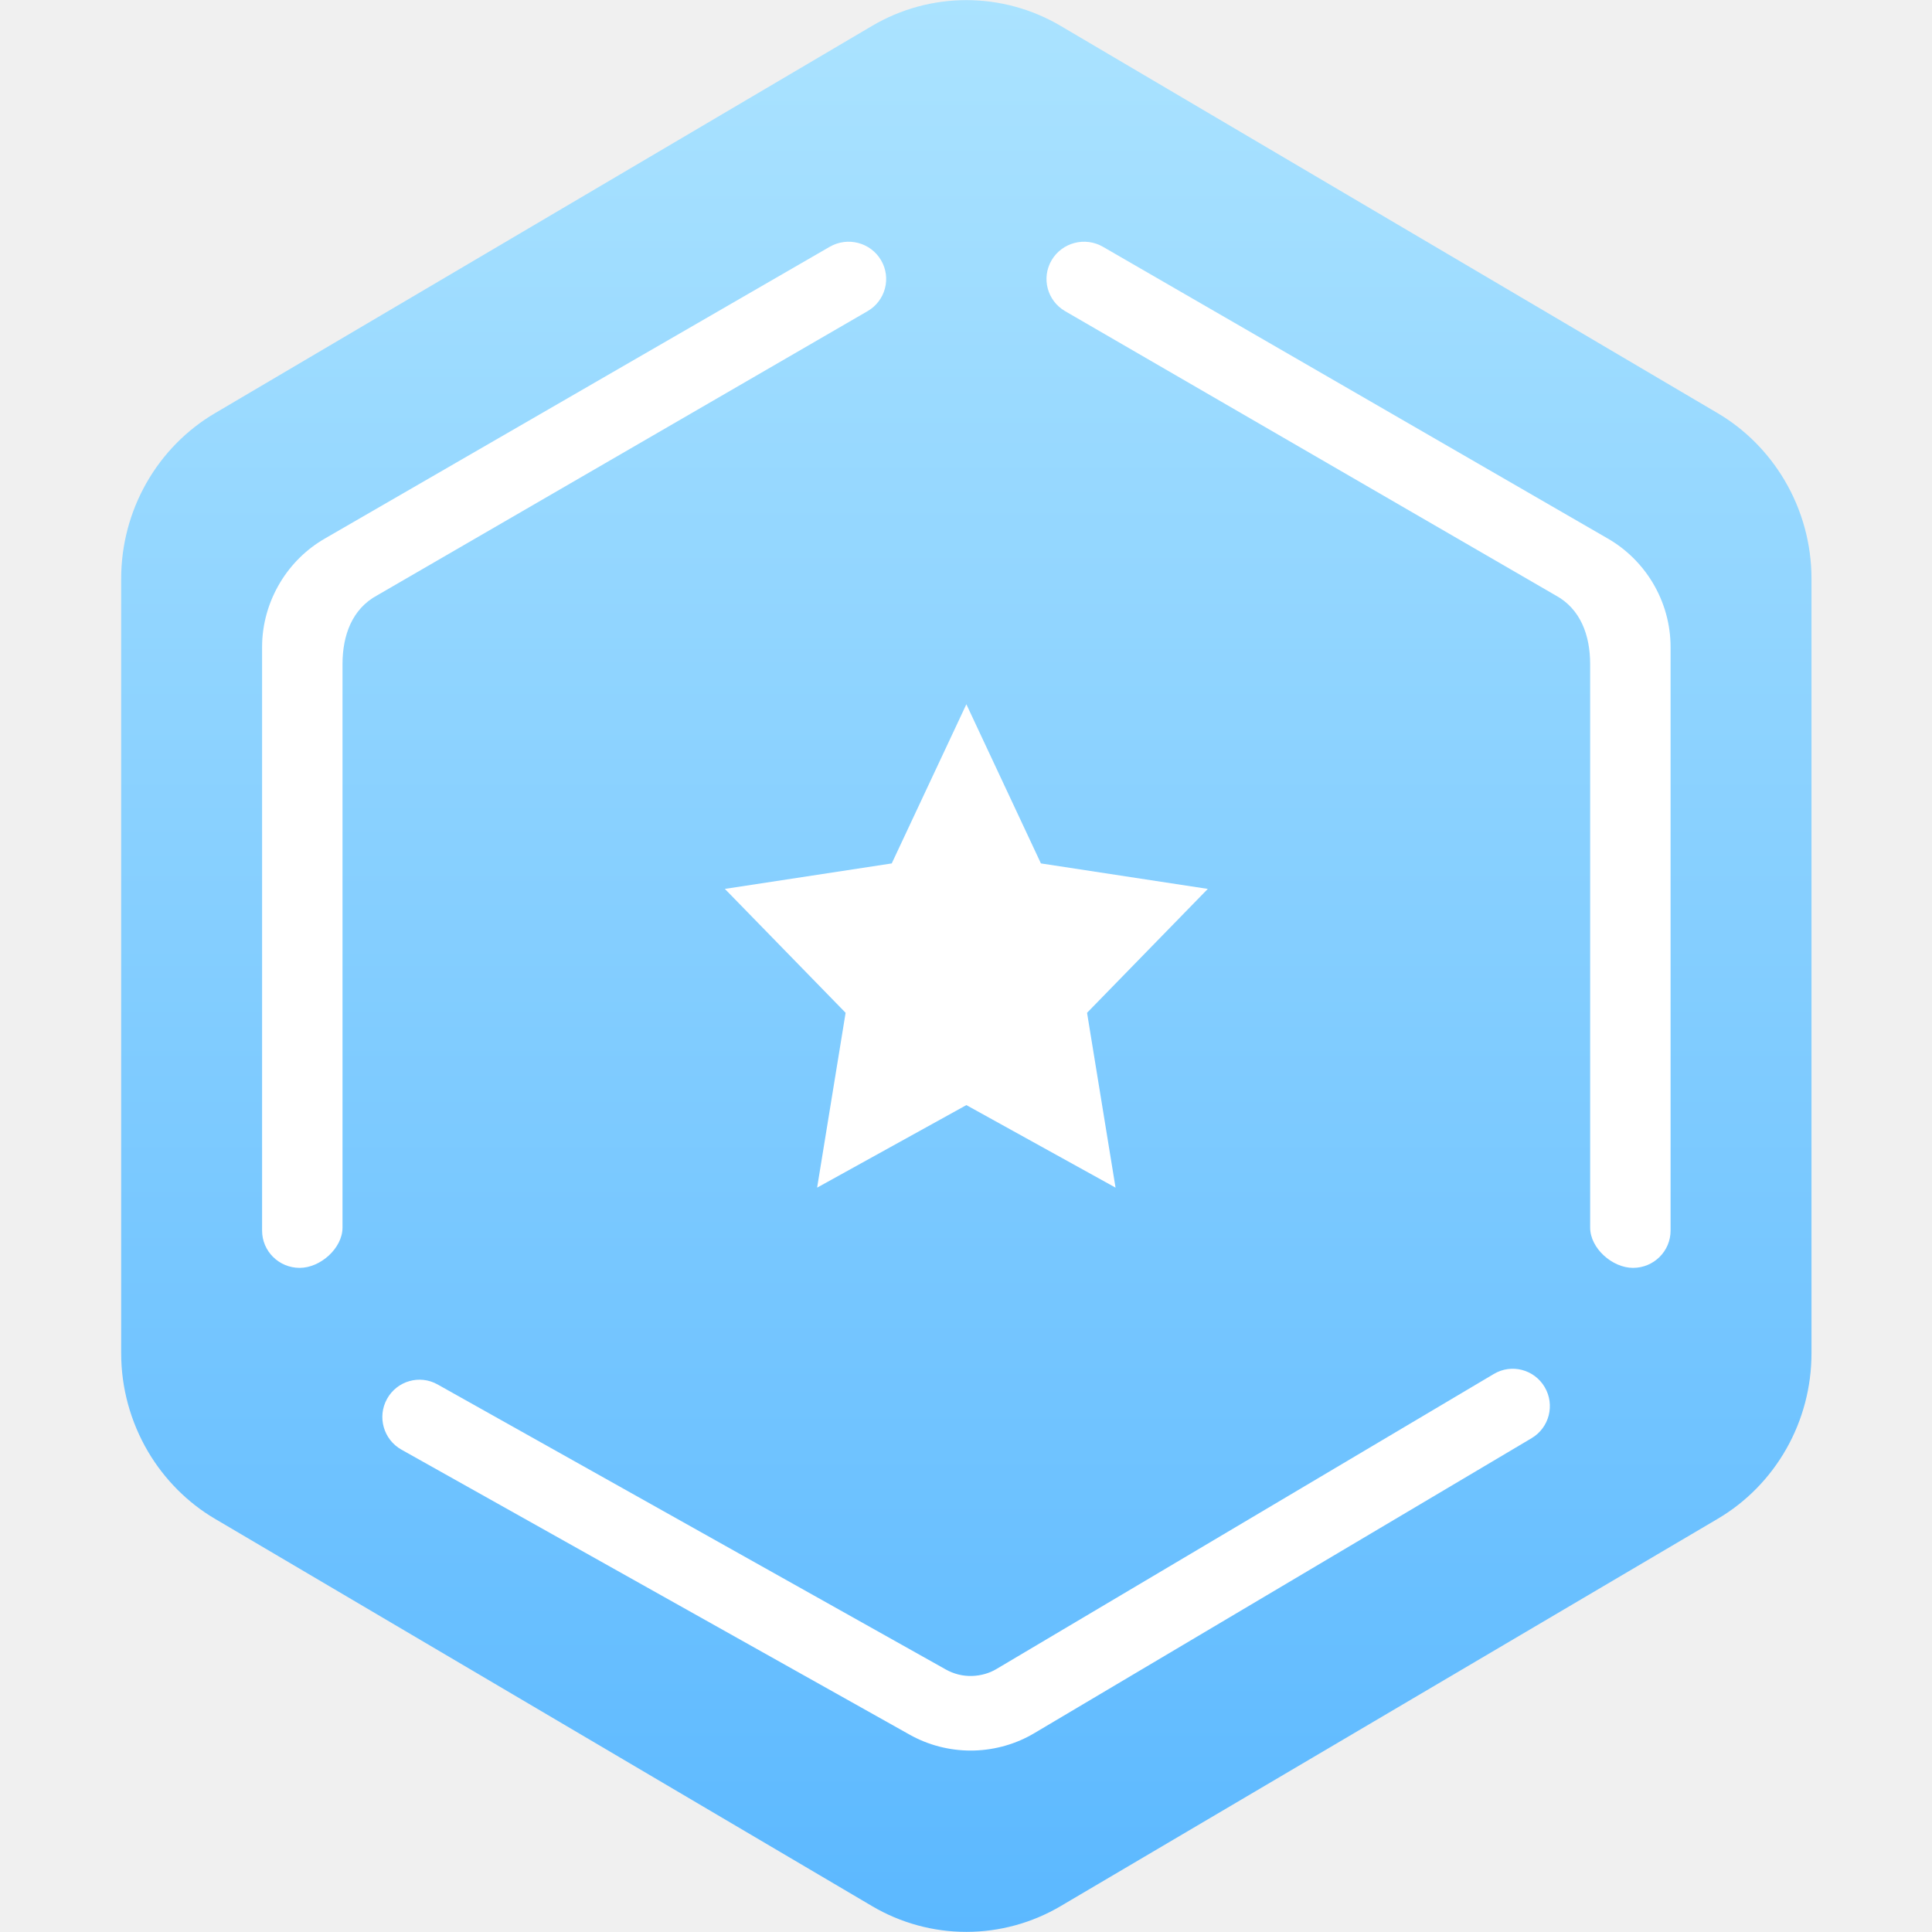
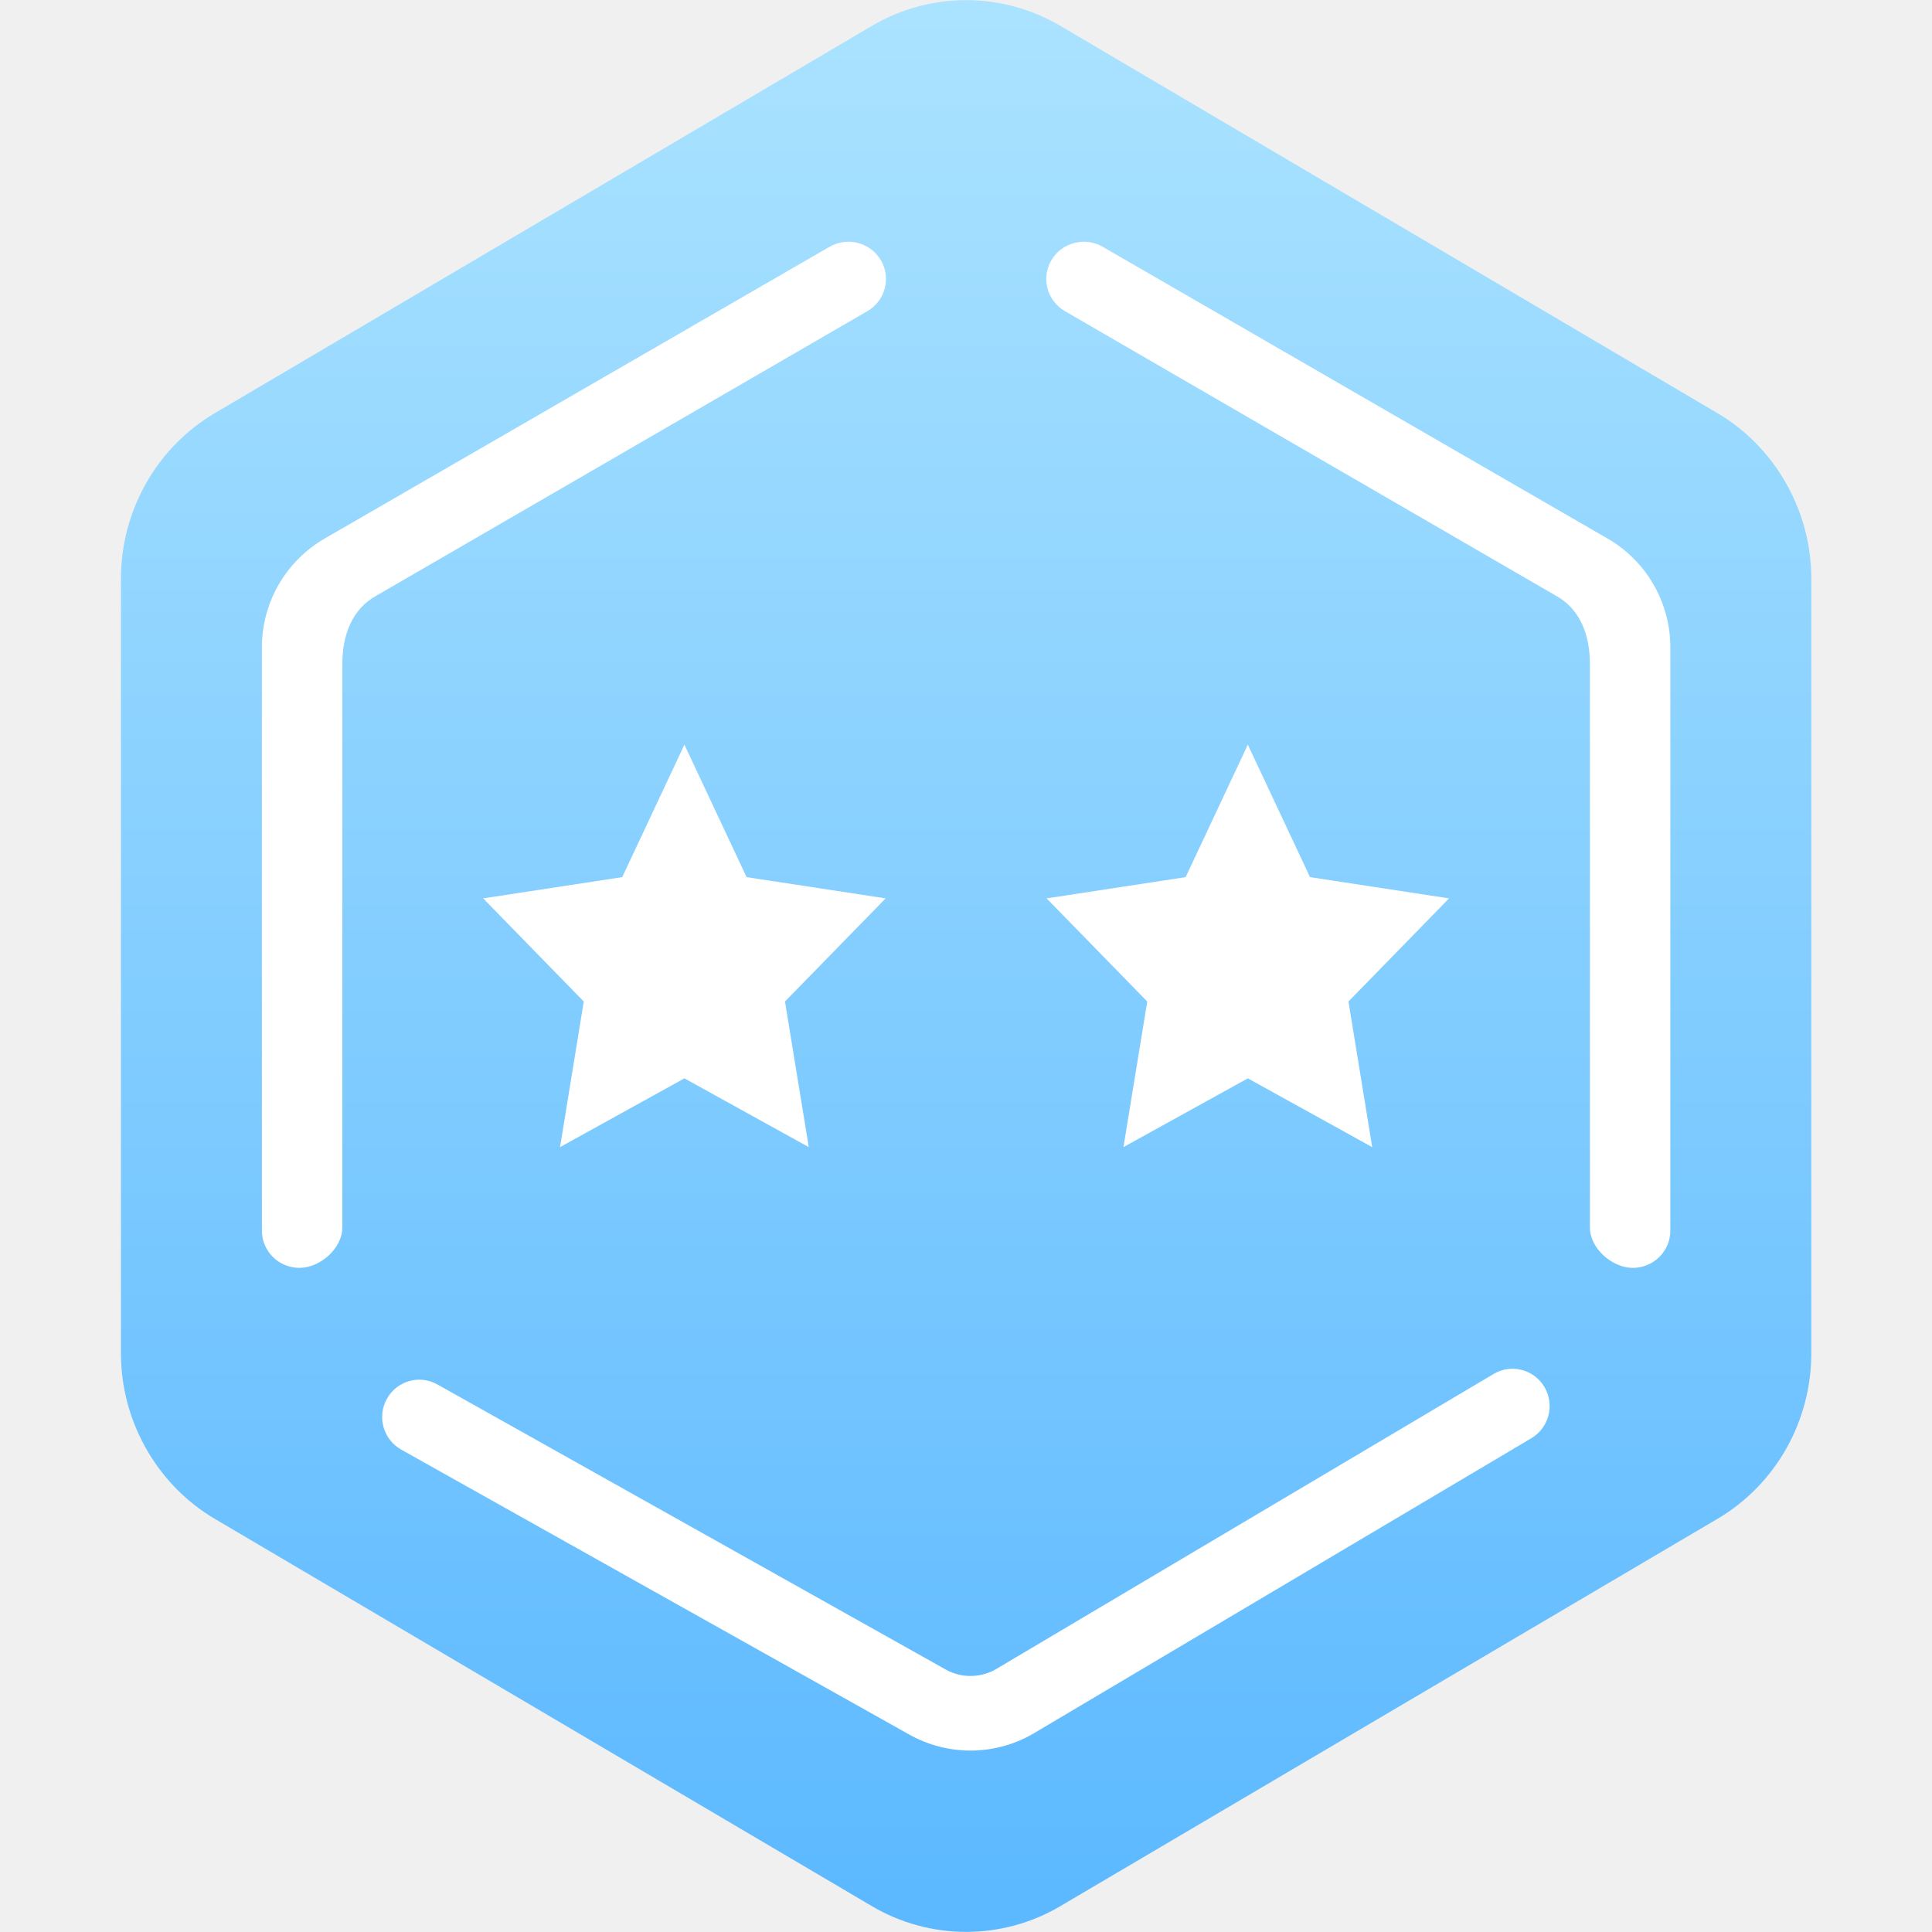
<svg xmlns="http://www.w3.org/2000/svg" version="1.1" width="32" height="32" viewBox="0 0 32 32">
  <defs>
    <linearGradient id="gradient1" x1="50.000%" y1="0.000%" x2="50.000%" y2="100.000%">
      <stop offset="0%" stop-color="#ABE3FF" />
      <stop offset="100%" stop-color="#5BB8FF" />
    </linearGradient>
  </defs>
-   <g id="icon_rank_04_act">
-     <path id="bg" d="M29.557,7.953 C29.285,7.494 28.903,7.110 28.451,6.844 C28.451,6.844 17.568,0.429 17.568,0.429 C17.094,0.149 16.553,0.002 16.006,0.002 C15.458,0.002 14.918,0.149 14.444,0.429 C14.444,0.429 3.560,6.844 3.560,6.844 C3.089,7.121 2.696,7.522 2.424,8.002 C2.151,8.482 2.007,9.030 2.007,9.585 C2.007,9.585 2.007,22.415 2.007,22.415 C2.007,22.988 2.162,23.552 2.454,24.047 C2.726,24.506 3.108,24.890 3.560,25.156 C3.560,25.156 14.444,31.571 14.444,31.571 C14.918,31.851 15.458,31.998 16.006,31.998 C16.553,31.998 17.094,31.851 17.568,31.571 C17.568,31.571 28.451,25.156 28.451,25.156 C28.922,24.879 29.315,24.478 29.587,23.998 C29.860,23.518 30.004,22.970 30.004,22.415 C30.004,22.415 30.004,9.585 30.004,9.585 C30.004,9.012 29.850,8.448 29.557,7.953 z" fill="url(#gradient1)" />
-     <path id="beam" d="M27.048,21.000 C26.704,21.000 26.338,20.674 26.338,20.333 C26.338,20.333 26.338,11.000 26.338,11.000 C26.338,10.523 26.179,10.085 25.765,9.861 C24.396,9.068 17.642,5.154 17.642,5.154 C17.345,4.982 17.245,4.605 17.418,4.310 C17.591,4.016 17.972,3.916 18.269,4.088 C18.269,4.088 26.632,8.921 26.632,8.921 C26.934,9.095 27.189,9.346 27.371,9.647 C27.567,9.972 27.670,10.342 27.670,10.717 C27.670,10.717 27.670,20.383 27.670,20.383 C27.670,20.724 27.391,21.000 27.048,21.000 zM18.005,16.775 L18.477,19.671 L16.006,18.304 L13.534,19.671 L14.006,16.775 L12.006,14.723 L14.770,14.301 L16.006,11.665 L17.241,14.301 L20.005,14.723 L18.005,16.775 zM14.369,5.154 C14.369,5.154 7.615,9.068 6.247,9.861 C5.832,10.085 5.673,10.523 5.673,11.000 C5.673,11.000 5.673,20.333 5.673,20.333 C5.673,20.674 5.307,21.000 4.964,21.000 C4.620,21.000 4.341,20.724 4.341,20.383 C4.341,20.383 4.341,10.717 4.341,10.717 C4.341,10.342 4.445,9.972 4.641,9.647 C4.822,9.346 5.077,9.095 5.379,8.921 C5.379,8.921 13.742,4.088 13.742,4.088 C14.040,3.916 14.420,4.016 14.593,4.310 C14.766,4.605 14.666,4.982 14.369,5.154 zM7.248,22.931 C7.248,22.931 15.664,27.651 15.664,27.651 C15.797,27.726 15.950,27.765 16.104,27.759 C16.247,27.754 16.385,27.715 16.503,27.645 C16.503,27.645 24.743,22.757 24.743,22.757 C25.035,22.583 25.412,22.681 25.585,22.975 C25.758,23.269 25.661,23.647 25.368,23.821 C25.368,23.821 17.129,28.708 17.129,28.708 C16.833,28.884 16.491,28.983 16.140,28.994 C16.120,28.994 16.100,28.995 16.080,28.995 C15.723,28.995 15.373,28.904 15.064,28.730 C15.064,28.730 6.648,24.010 6.648,24.010 C6.352,23.843 6.245,23.467 6.411,23.169 C6.577,22.871 6.951,22.764 7.248,22.931 z" fill="#FFFFFF" />
+   <g id="icon_rank_05_act">
+     <path id="bg" d="M29.553,7.953 C29.282,7.494 28.899,7.110 28.448,6.844 C28.448,6.844 17.564,0.429 17.564,0.429 C17.090,0.149 16.550,0.002 16.002,0.002 C15.454,0.002 14.914,0.149 14.440,0.429 C14.440,0.429 3.556,6.844 3.556,6.844 C3.086,7.121 2.693,7.522 2.421,8.002 C2.148,8.482 2.003,9.030 2.003,9.585 C2.003,9.585 2.003,22.415 2.003,22.415 C2.003,22.988 2.158,23.552 2.451,24.047 C2.722,24.506 3.105,24.890 3.556,25.156 C3.556,25.156 14.440,31.571 14.440,31.571 C14.914,31.851 15.454,31.998 16.002,31.998 C16.550,31.998 17.090,31.851 17.564,31.571 C17.564,31.571 28.448,25.156 28.448,25.156 C28.919,24.879 29.311,24.478 29.584,23.998 C29.856,23.518 30.001,22.970 30.001,22.415 C30.001,22.415 30.001,9.585 30.001,9.585 C30.001,9.012 29.846,8.448 29.553,7.953 z" fill="url(#gradient1)" />
+     <path id="beam" d="M27.044,21.000 C26.700,21.000 26.334,20.674 26.334,20.333 C26.334,20.333 26.334,11.000 26.334,11.000 C26.334,10.523 26.176,10.085 25.761,9.861 C24.392,9.068 17.639,5.154 17.639,5.154 C17.342,4.982 17.241,4.605 17.414,4.310 C17.587,4.016 17.968,3.916 18.265,4.088 C18.265,4.088 26.628,8.921 26.628,8.921 C26.930,9.095 27.186,9.346 27.367,9.647 C27.563,9.972 27.666,10.342 27.666,10.717 C27.666,10.717 27.666,20.383 27.666,20.383 C27.666,20.724 27.388,21.000 27.044,21.000 zM19.638,14.528 L20.668,12.334 L21.698,14.528 L24.001,14.880 L22.335,16.588 L22.728,19.000 L20.668,17.861 L18.608,19.000 L19.002,16.588 L17.335,14.880 L19.638,14.528 zM25.582,22.975 C25.754,23.269 25.657,23.647 25.365,23.821 C25.365,23.821 17.125,28.708 17.125,28.708 C16.829,28.884 16.487,28.983 16.137,28.994 C16.117,28.994 16.096,28.995 16.076,28.995 C15.719,28.995 15.370,28.904 15.061,28.730 C15.061,28.730 6.645,24.010 6.645,24.010 C6.348,23.843 6.242,23.467 6.408,23.169 C6.573,22.871 6.948,22.764 7.245,22.931 C7.245,22.931 15.661,27.651 15.661,27.651 C15.794,27.726 15.947,27.765 16.101,27.759 C16.243,27.754 16.381,27.715 16.499,27.645 C16.499,27.645 24.739,22.757 24.739,22.757 C25.032,22.583 25.409,22.681 25.582,22.975 zM10.306,14.528 L11.336,12.334 L12.366,14.528 L14.669,14.880 L13.002,16.588 L13.396,19.000 L11.336,17.861 L9.276,19.000 L9.669,16.588 L8.003,14.880 L10.306,14.528 zM14.366,5.154 C14.366,5.154 7.612,9.068 6.243,9.861 C5.828,10.085 5.670,10.523 5.670,11.000 C5.670,11.000 5.670,20.333 5.670,20.333 C5.670,20.674 5.304,21.000 4.960,21.000 C4.616,21.000 4.338,20.724 4.338,20.383 C4.338,20.383 4.338,10.717 4.338,10.717 C4.338,10.342 4.441,9.972 4.637,9.647 C4.819,9.346 5.074,9.095 5.376,8.921 C5.376,8.921 13.739,4.088 13.739,4.088 C14.036,3.916 14.417,4.016 14.590,4.310 C14.763,4.605 14.662,4.982 14.366,5.154 z" fill="#FFFFFF" />
  </g>
</svg>
